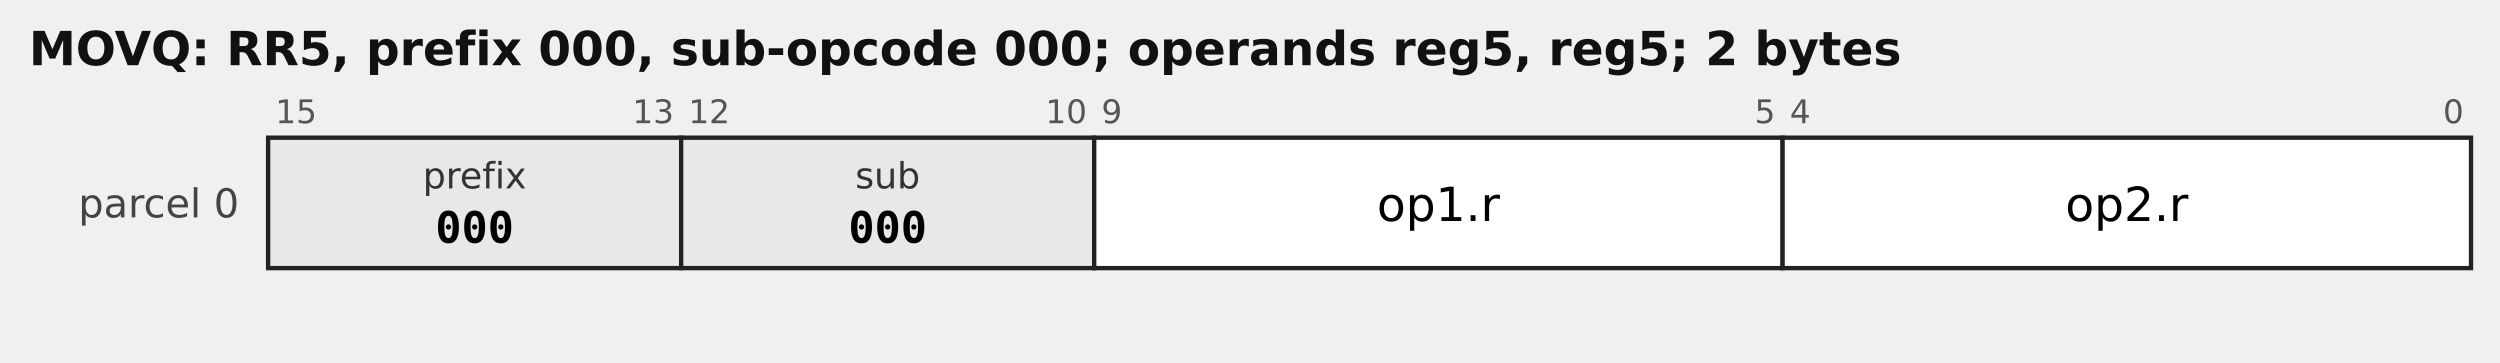
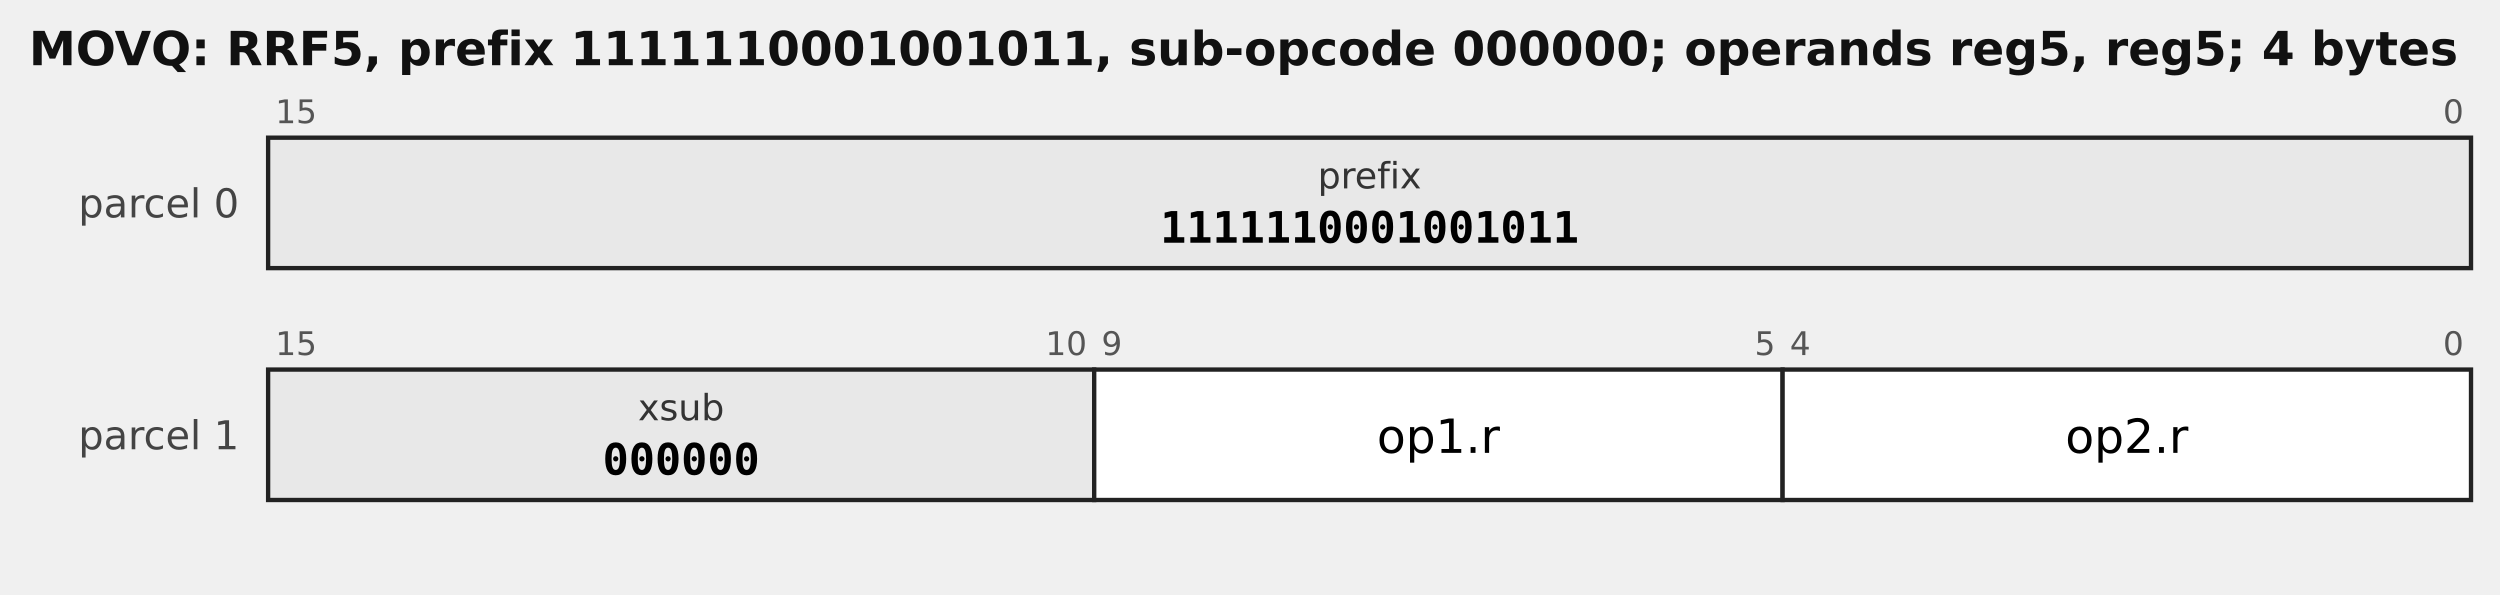
- <svg xmlns="http://www.w3.org/2000/svg" width="690" height="100" viewBox="0 0 690 100" font-family="DejaVu Sans, sans-serif">
-   <text x="8" y="18" font-size="13" font-weight="bold" fill="#111">MOVQ: RR5, prefix 000, sub-opcode 000; operands reg5, reg5; 2 bytes</text>
+ <svg xmlns="http://www.w3.org/2000/svg" width="690" height="164" viewBox="0 0 690 164" font-family="DejaVu Sans, sans-serif">
+   <text x="8" y="18" font-size="13" font-weight="bold" fill="#111">MOVQ: RRF5, prefix 1111110001001011, sub-opcode 000000; operands reg5, reg5; 4 bytes</text>
  <text x="66" y="60" font-size="11" text-anchor="end" fill="#444">parcel 0</text>
-   <rect x="74" y="38" width="114" height="36" fill="#e8e8e8" stroke="#222" stroke-width="1.2" />
+   <rect x="74" y="38" width="608" height="36" fill="#e8e8e8" stroke="#222" stroke-width="1.2" />
  <text x="76" y="34" font-size="9" fill="#555" text-anchor="start">15</text>
-   <text x="186" y="34" font-size="9" fill="#555" text-anchor="end">13</text>
-   <text x="131.0" y="52" font-size="10.0" text-anchor="middle" font-family="DejaVu Sans, sans-serif" fill="#333">prefix</text>
-   <text x="131.0" y="67" font-size="12.0" text-anchor="middle" font-family="DejaVu Sans Mono, monospace" font-weight="bold">000</text>
-   <rect x="188" y="38" width="114" height="36" fill="#e8e8e8" stroke="#222" stroke-width="1.2" />
-   <text x="190" y="34" font-size="9" fill="#555" text-anchor="start">12</text>
-   <text x="300" y="34" font-size="9" fill="#555" text-anchor="end">10</text>
-   <text x="245.0" y="52" font-size="10.0" text-anchor="middle" font-family="DejaVu Sans, sans-serif" fill="#333">sub</text>
-   <text x="245.0" y="67" font-size="12.0" text-anchor="middle" font-family="DejaVu Sans Mono, monospace" font-weight="bold">000</text>
-   <rect x="302" y="38" width="190" height="36" fill="#ffffff" stroke="#222" stroke-width="1.2" />
-   <text x="304" y="34" font-size="9" fill="#555" text-anchor="start">9</text>
-   <text x="490" y="34" font-size="9" fill="#555" text-anchor="end">5</text>
-   <text x="397.0" y="61" font-size="13.0" text-anchor="middle" font-family="DejaVu Sans, sans-serif">op1.r</text>
-   <rect x="492" y="38" width="190" height="36" fill="#ffffff" stroke="#222" stroke-width="1.2" />
-   <text x="494" y="34" font-size="9" fill="#555" text-anchor="start">4</text>
  <text x="680" y="34" font-size="9" fill="#555" text-anchor="end">0</text>
-   <text x="587.0" y="61" font-size="13.0" text-anchor="middle" font-family="DejaVu Sans, sans-serif">op2.r</text>
+   <text x="378.0" y="52" font-size="10.0" text-anchor="middle" font-family="DejaVu Sans, sans-serif" fill="#333">prefix</text>
+   <text x="378.0" y="67" font-size="12.0" text-anchor="middle" font-family="DejaVu Sans Mono, monospace" font-weight="bold">1111110001001011</text>
+   <text x="66" y="124" font-size="11" text-anchor="end" fill="#444">parcel 1</text>
+   <rect x="74" y="102" width="228" height="36" fill="#e8e8e8" stroke="#222" stroke-width="1.2" />
+   <text x="76" y="98" font-size="9" fill="#555" text-anchor="start">15</text>
+   <text x="300" y="98" font-size="9" fill="#555" text-anchor="end">10</text>
+   <text x="188.0" y="116" font-size="10.0" text-anchor="middle" font-family="DejaVu Sans, sans-serif" fill="#333">xsub</text>
+   <text x="188.0" y="131" font-size="12.0" text-anchor="middle" font-family="DejaVu Sans Mono, monospace" font-weight="bold">000000</text>
+   <rect x="302" y="102" width="190" height="36" fill="#ffffff" stroke="#222" stroke-width="1.2" />
+   <text x="304" y="98" font-size="9" fill="#555" text-anchor="start">9</text>
+   <text x="490" y="98" font-size="9" fill="#555" text-anchor="end">5</text>
+   <text x="397.0" y="125" font-size="13.0" text-anchor="middle" font-family="DejaVu Sans, sans-serif">op1.r</text>
+   <rect x="492" y="102" width="190" height="36" fill="#ffffff" stroke="#222" stroke-width="1.2" />
+   <text x="494" y="98" font-size="9" fill="#555" text-anchor="start">4</text>
+   <text x="680" y="98" font-size="9" fill="#555" text-anchor="end">0</text>
+   <text x="587.0" y="125" font-size="13.0" text-anchor="middle" font-family="DejaVu Sans, sans-serif">op2.r</text>
</svg>
